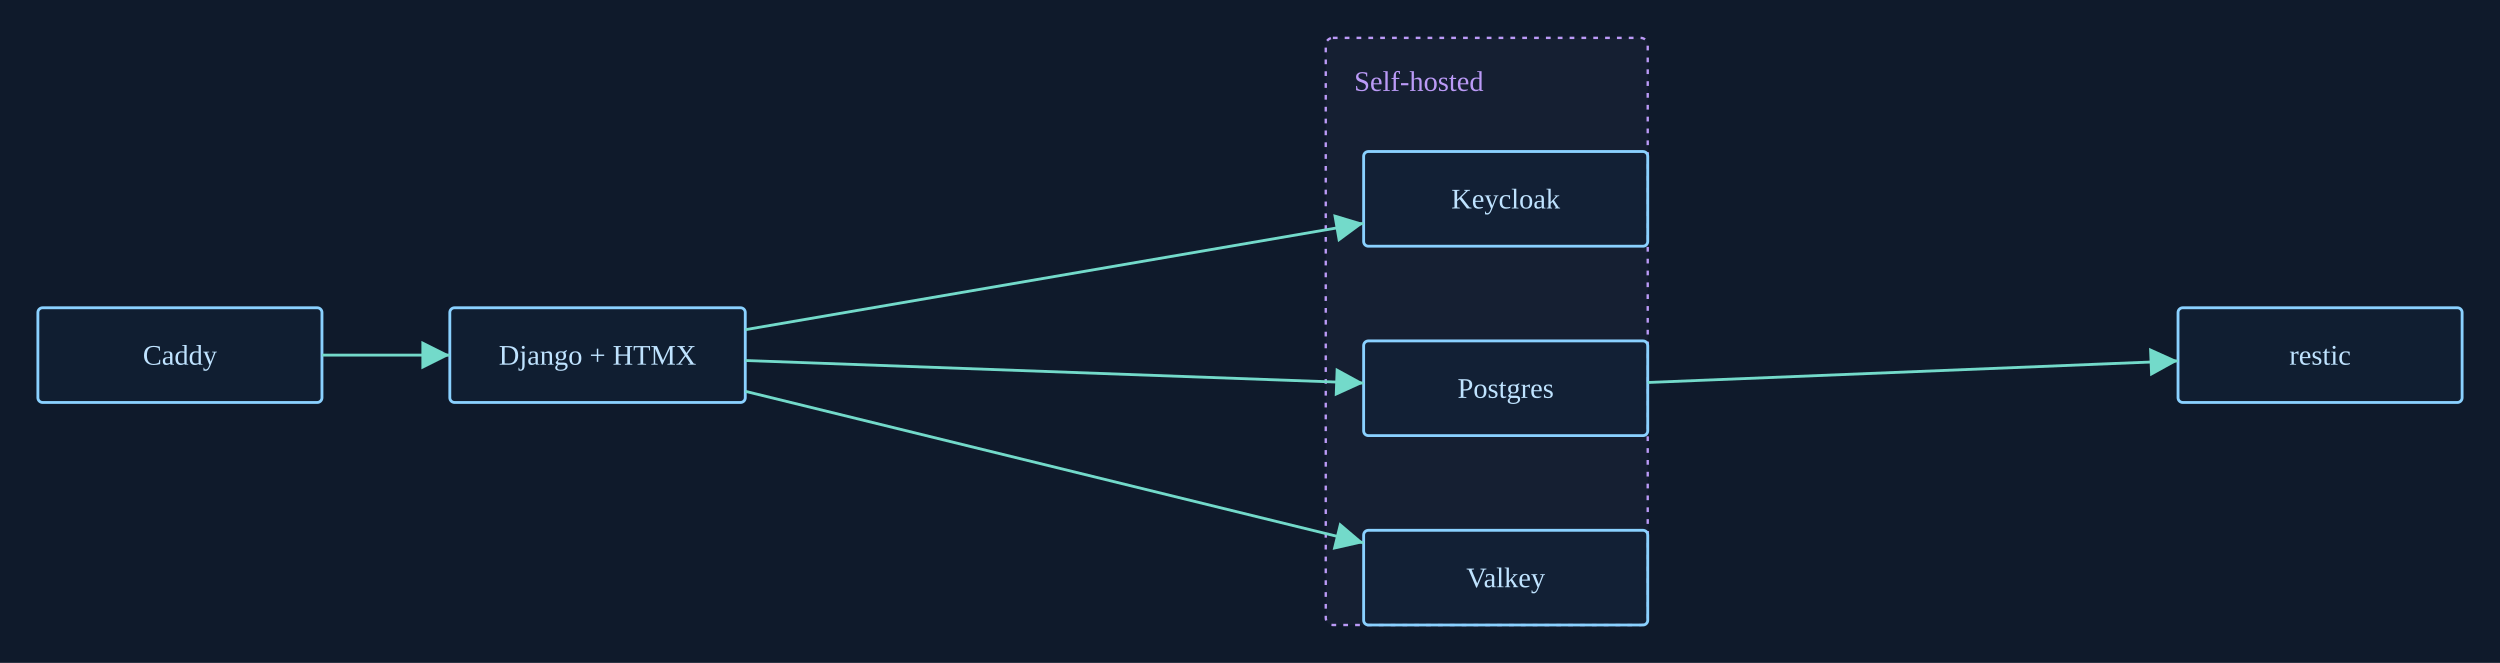
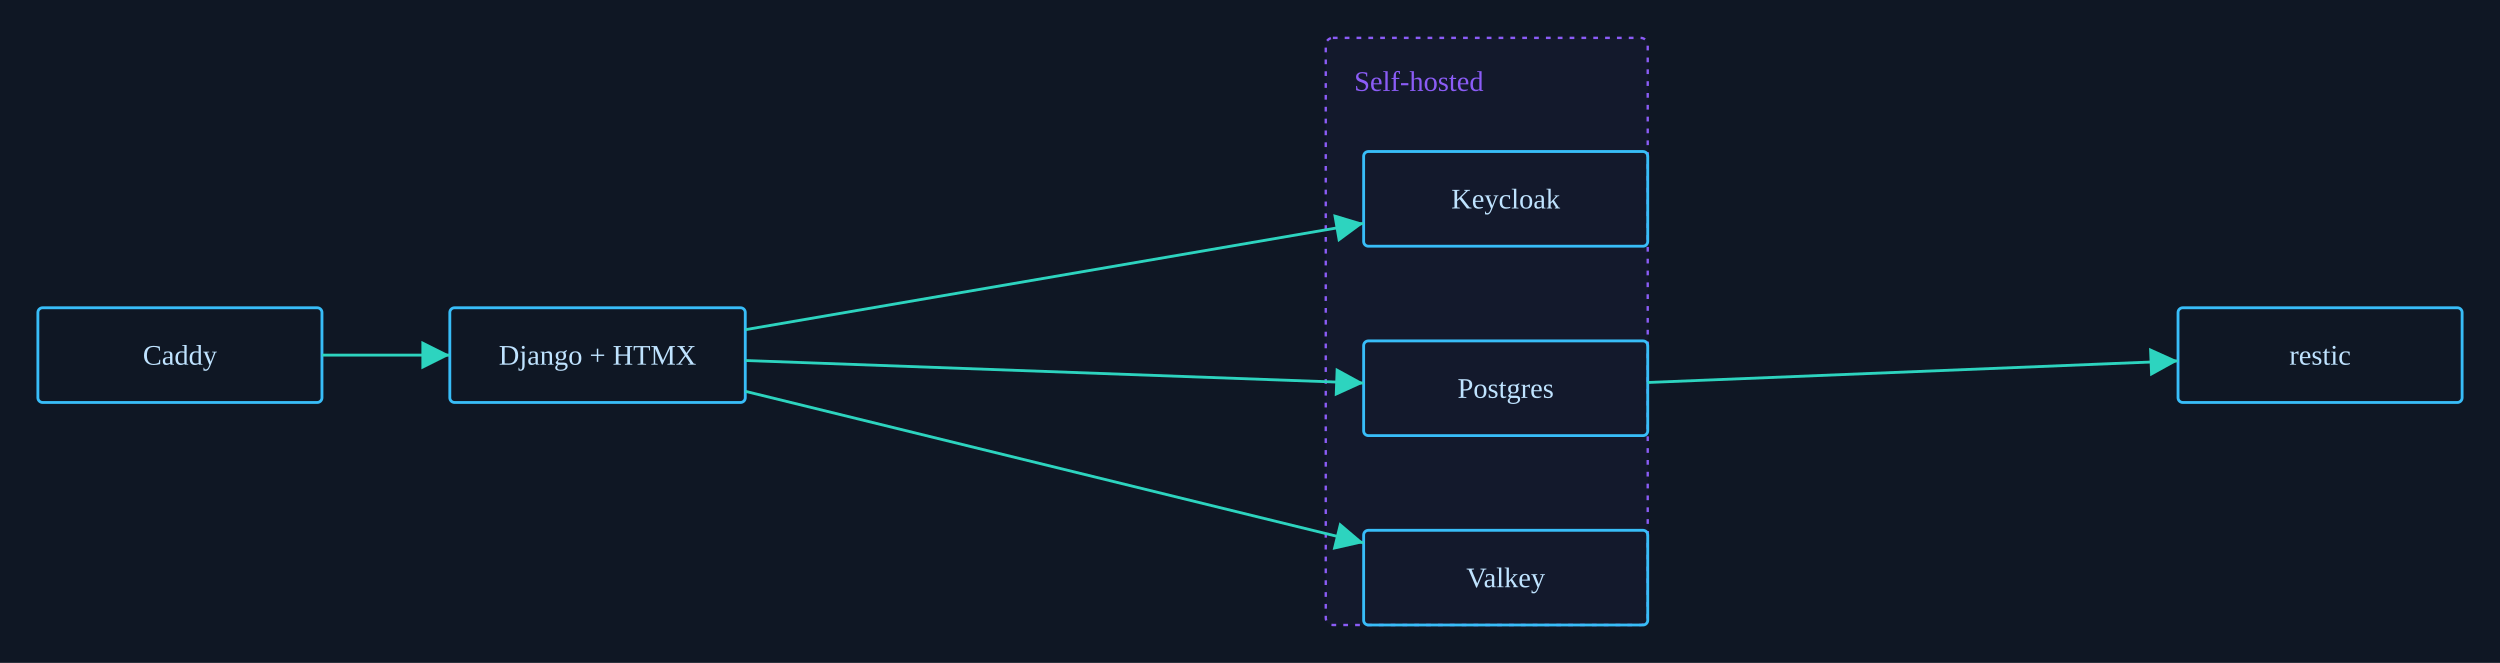
<svg xmlns="http://www.w3.org/2000/svg" viewBox="0.00 0.00 1056.00 280.00" width="1056.00" height="280.00">
  <defs>
    <marker id="ah-filled" markerWidth="10" markerHeight="10" refX="10" refY="5" orient="auto">
      <path d="M0,0 L10,5 L0,10 Z" fill="context-stroke" stroke="none" />
    </marker>
  </defs>
-   <rect x="0.00" y="0.00" width="1056.00" height="280.00" fill="#0f1a2b" />
+   <rect x="0.00" y="0.00" width="1056.00" height="280.00" fill="#0f1724" />
  <g id="group-ours" data-element-id="ours" data-kind="group">
-     <rect x="560.00" y="16.00" width="136.00" height="248.00" rx="3.00" fill="#bb9af7" fill-opacity="0.04" stroke="#bb9af7" stroke-width="1.00" stroke-dasharray="2,3" />
-     <text x="572.00" y="38.40" text-anchor="start" fill="#bb9af7">
+     <rect x="560.00" y="16.00" width="136.00" height="248.00" rx="3.00" fill="#8b5cf6" fill-opacity="0.04" stroke="#8b5cf6" stroke-width="1.00" stroke-dasharray="2,3" />
+     <text x="572.00" y="38.40" text-anchor="start" fill="#8b5cf6">
      <tspan x="572.00" dy="0">Self-hosted</tspan>
    </text>
  </g>
  <g id="node-app" data-element-id="app" data-kind="node">
-     <rect x="190.00" y="130.00" width="124.80" height="40.00" rx="2.00" fill="#122238" fill-opacity="0.55" stroke="#8ad1ff" stroke-width="1.20" />
+     <rect x="190.00" y="130.00" width="124.80" height="40.00" rx="2.00" fill="#122238" fill-opacity="0.00" stroke="#38bdf8" stroke-width="1.20" />
    <text x="252.40" y="150.00" text-anchor="middle" dominant-baseline="central" fill="#bfe3ff">
      <tspan x="252.40" dy="0">Django + HTMX</tspan>
    </text>
  </g>
  <g id="node-caddy" data-element-id="caddy" data-kind="node">
-     <rect x="16.00" y="130.00" width="120.00" height="40.00" rx="2.00" fill="#122238" fill-opacity="0.55" stroke="#8ad1ff" stroke-width="1.20" />
+     <rect x="16.00" y="130.00" width="120.00" height="40.00" rx="2.00" fill="#122238" fill-opacity="0.00" stroke="#38bdf8" stroke-width="1.20" />
    <text x="76.00" y="150.00" text-anchor="middle" dominant-baseline="central" fill="#bfe3ff">
      <tspan x="76.00" dy="0">Caddy</tspan>
    </text>
  </g>
  <g id="node-keycloak" data-element-id="keycloak" data-kind="node">
-     <rect x="576.00" y="64.00" width="120.00" height="40.00" rx="2.00" fill="#122238" fill-opacity="0.55" stroke="#8ad1ff" stroke-width="1.20" />
+     <rect x="576.00" y="64.00" width="120.00" height="40.00" rx="2.00" fill="#122238" fill-opacity="0.00" stroke="#38bdf8" stroke-width="1.20" />
    <text x="636.00" y="84.00" text-anchor="middle" dominant-baseline="central" fill="#bfe3ff">
      <tspan x="636.00" dy="0">Keycloak</tspan>
    </text>
  </g>
  <g id="node-postgres" data-element-id="postgres" data-kind="node">
-     <rect x="576.00" y="144.00" width="120.00" height="40.00" rx="2.00" fill="#122238" fill-opacity="0.55" stroke="#8ad1ff" stroke-width="1.20" />
+     <rect x="576.00" y="144.00" width="120.00" height="40.00" rx="2.00" fill="#122238" fill-opacity="0.00" stroke="#38bdf8" stroke-width="1.20" />
    <text x="636.00" y="164.00" text-anchor="middle" dominant-baseline="central" fill="#bfe3ff">
      <tspan x="636.00" dy="0">Postgres</tspan>
    </text>
  </g>
  <g id="node-restic" data-element-id="restic" data-kind="node">
-     <rect x="920.00" y="130.00" width="120.00" height="40.00" rx="2.00" fill="#122238" fill-opacity="0.55" stroke="#8ad1ff" stroke-width="1.20" />
+     <rect x="920.00" y="130.00" width="120.00" height="40.00" rx="2.00" fill="#122238" fill-opacity="0.00" stroke="#38bdf8" stroke-width="1.20" />
    <text x="980.00" y="150.00" text-anchor="middle" dominant-baseline="central" fill="#bfe3ff">
      <tspan x="980.00" dy="0">restic</tspan>
    </text>
  </g>
  <g id="node-valkey" data-element-id="valkey" data-kind="node">
-     <rect x="576.00" y="224.00" width="120.00" height="40.00" rx="2.00" fill="#122238" fill-opacity="0.55" stroke="#8ad1ff" stroke-width="1.20" />
+     <rect x="576.00" y="224.00" width="120.00" height="40.00" rx="2.00" fill="#122238" fill-opacity="0.00" stroke="#38bdf8" stroke-width="1.20" />
    <text x="636.00" y="244.00" text-anchor="middle" dominant-baseline="central" fill="#bfe3ff">
      <tspan x="636.00" dy="0">Valkey</tspan>
    </text>
  </g>
  <g id="edge-app__keycloak" data-element-id="app__keycloak" data-kind="edge">
    <path d="M 314.80,139.26 L 576.00,94.32" fill="none" stroke="transparent" stroke-width="12" style="pointer-events: stroke" />
-     <path d="M 314.80,139.26 L 576.00,94.32" fill="none" stroke="#73daca" stroke-width="1.20" marker-end="url(#ah-filled)" />
+     <path d="M 314.80,139.26 L 576.00,94.32" fill="none" stroke="#2dd4bf" stroke-width="1.20" marker-end="url(#ah-filled)" />
  </g>
  <g id="edge-app__postgres" data-element-id="app__postgres" data-kind="edge">
    <path d="M 314.80,152.28 L 576.00,161.81" fill="none" stroke="transparent" stroke-width="12" style="pointer-events: stroke" />
-     <path d="M 314.80,152.28 L 576.00,161.81" fill="none" stroke="#73daca" stroke-width="1.20" marker-end="url(#ah-filled)" />
+     <path d="M 314.80,152.28 L 576.00,161.81" fill="none" stroke="#2dd4bf" stroke-width="1.20" marker-end="url(#ah-filled)" />
  </g>
  <g id="edge-app__valkey" data-element-id="app__valkey" data-kind="edge">
    <path d="M 314.80,165.29 L 576.00,229.30" fill="none" stroke="transparent" stroke-width="12" style="pointer-events: stroke" />
-     <path d="M 314.80,165.29 L 576.00,229.30" fill="none" stroke="#73daca" stroke-width="1.20" marker-end="url(#ah-filled)" />
+     <path d="M 314.80,165.29 L 576.00,229.30" fill="none" stroke="#2dd4bf" stroke-width="1.20" marker-end="url(#ah-filled)" />
  </g>
  <g id="edge-caddy__app" data-element-id="caddy__app" data-kind="edge">
    <path d="M 136.00,150.00 L 190.00,150.00" fill="none" stroke="transparent" stroke-width="12" style="pointer-events: stroke" />
-     <path d="M 136.00,150.00 L 190.00,150.00" fill="none" stroke="#73daca" stroke-width="1.20" marker-end="url(#ah-filled)" />
+     <path d="M 136.00,150.00 L 190.00,150.00" fill="none" stroke="#2dd4bf" stroke-width="1.20" marker-end="url(#ah-filled)" />
  </g>
  <g id="edge-postgres__restic" data-element-id="postgres__restic" data-kind="edge">
    <path d="M 696.00,161.56 L 920.00,152.44" fill="none" stroke="transparent" stroke-width="12" style="pointer-events: stroke" />
-     <path d="M 696.00,161.56 L 920.00,152.44" fill="none" stroke="#73daca" stroke-width="1.20" marker-end="url(#ah-filled)" />
+     <path d="M 696.00,161.56 L 920.00,152.44" fill="none" stroke="#2dd4bf" stroke-width="1.20" marker-end="url(#ah-filled)" />
  </g>
</svg>
